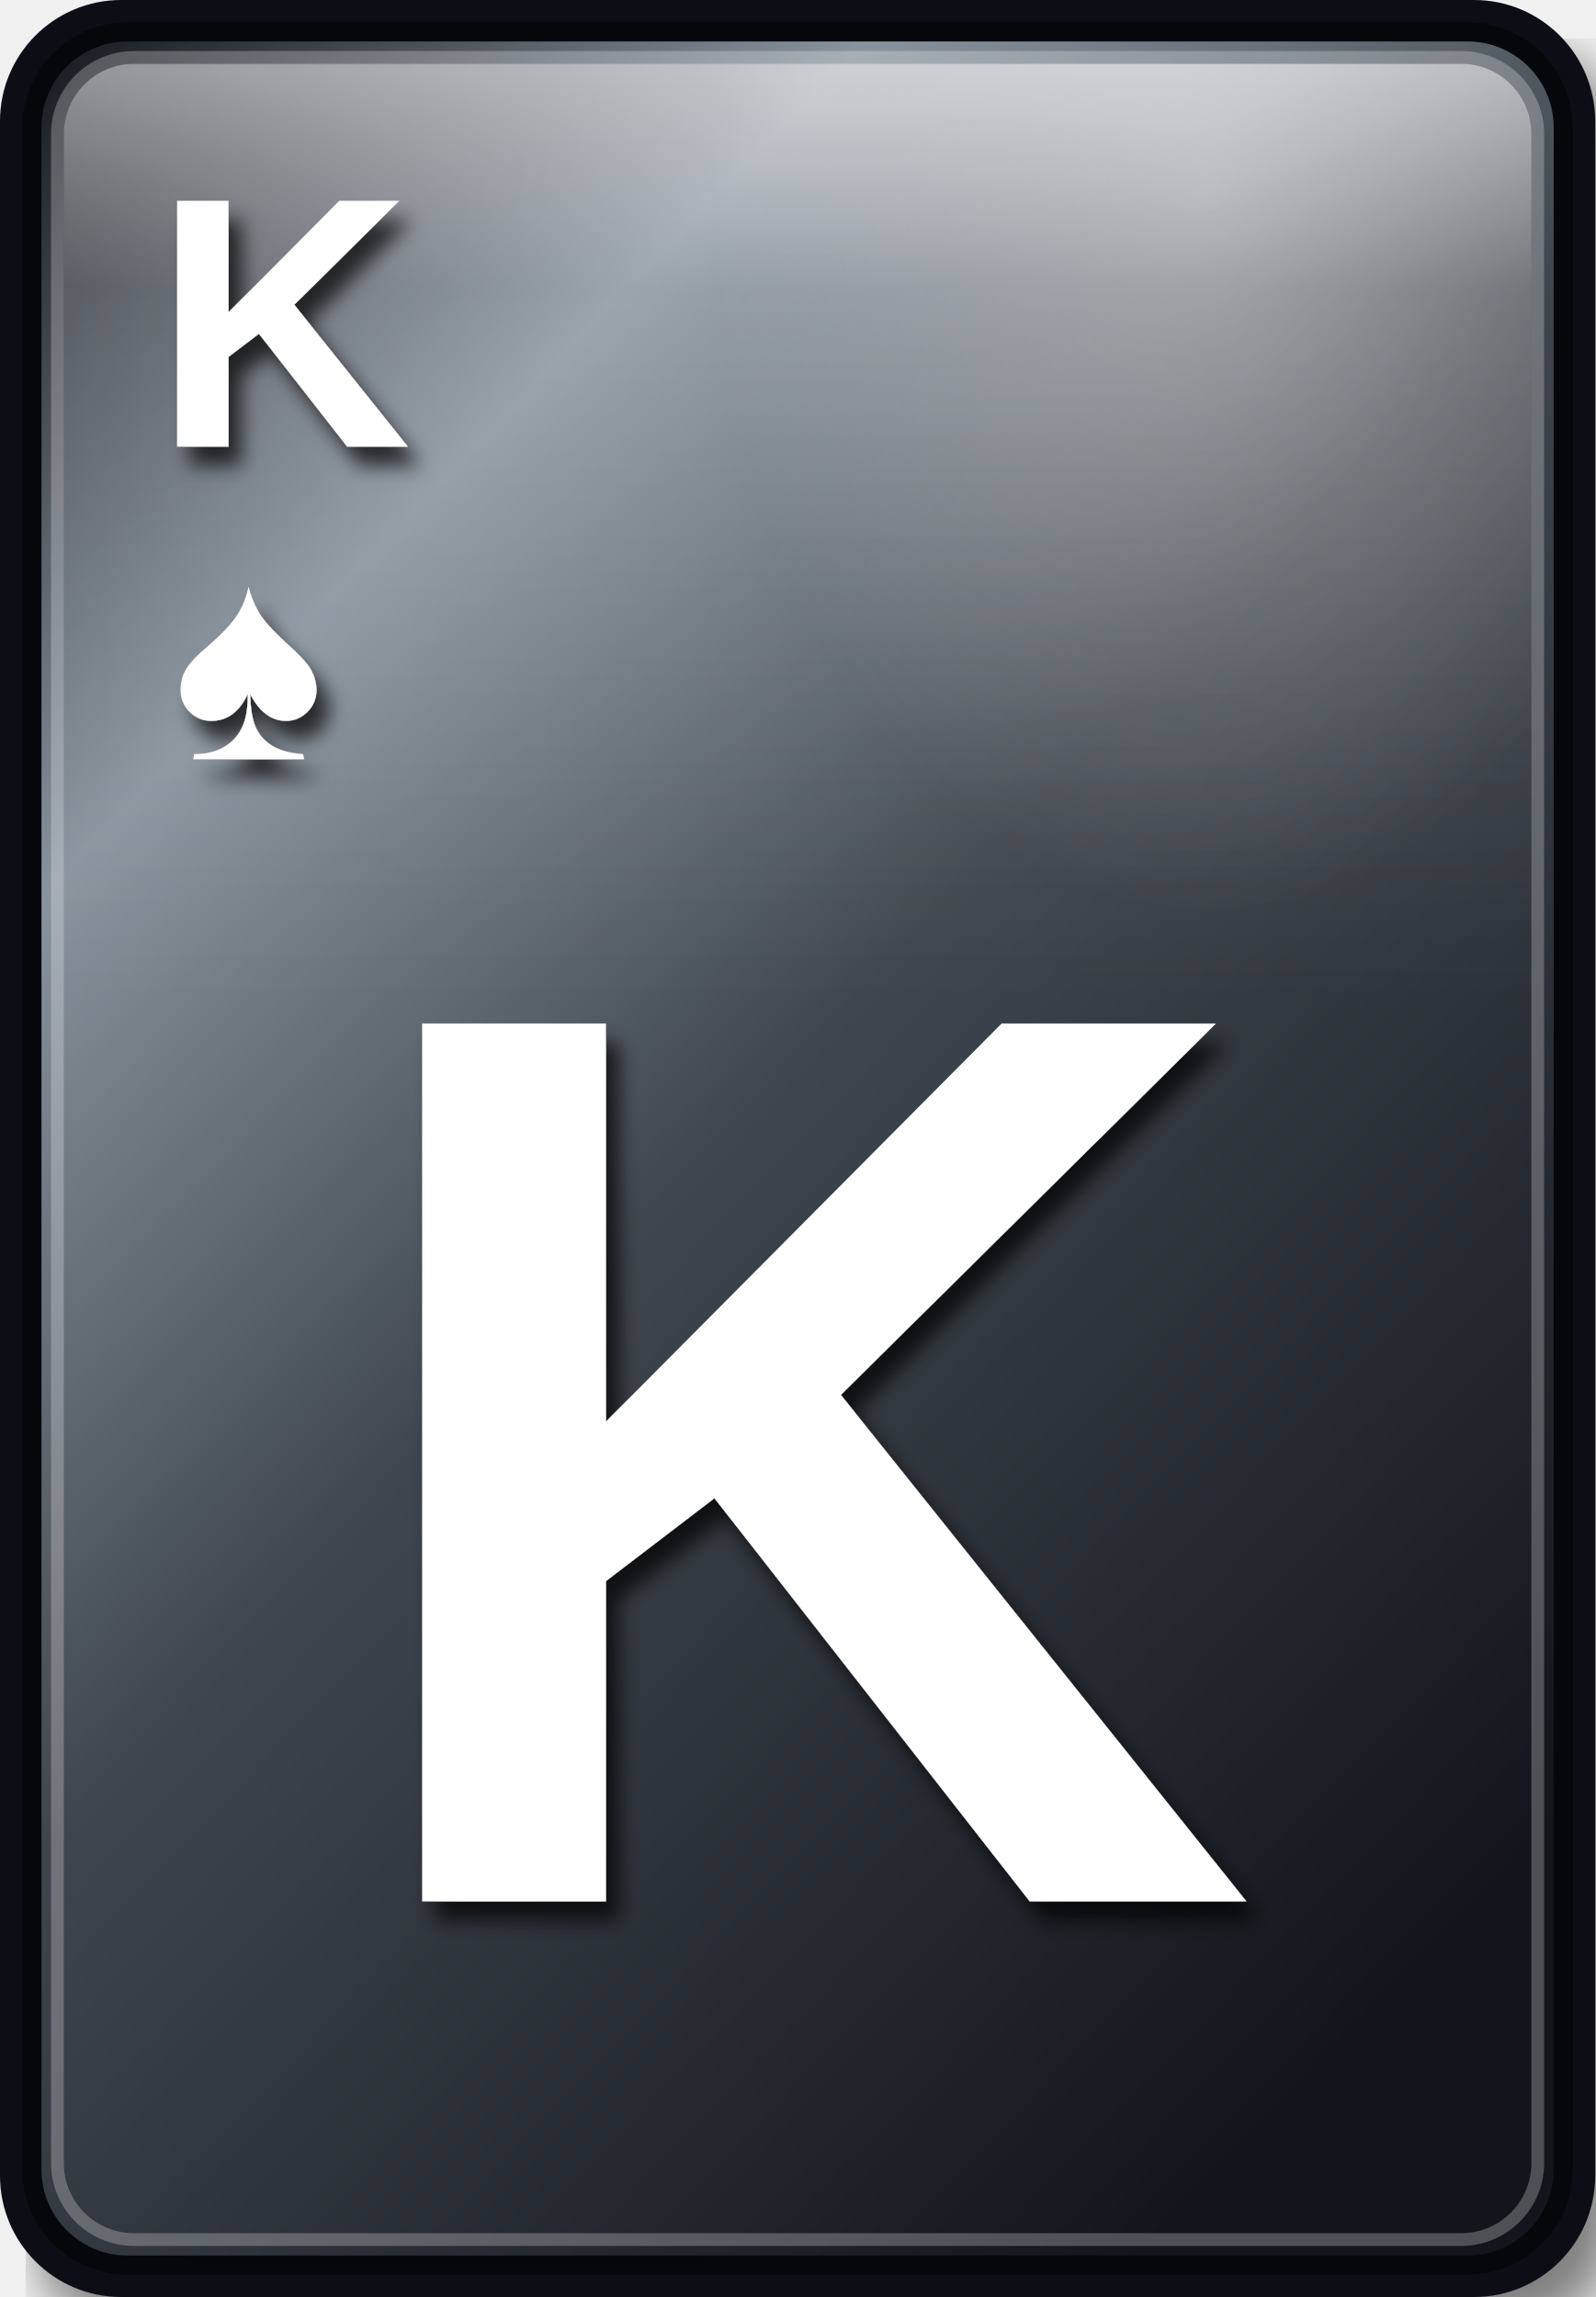
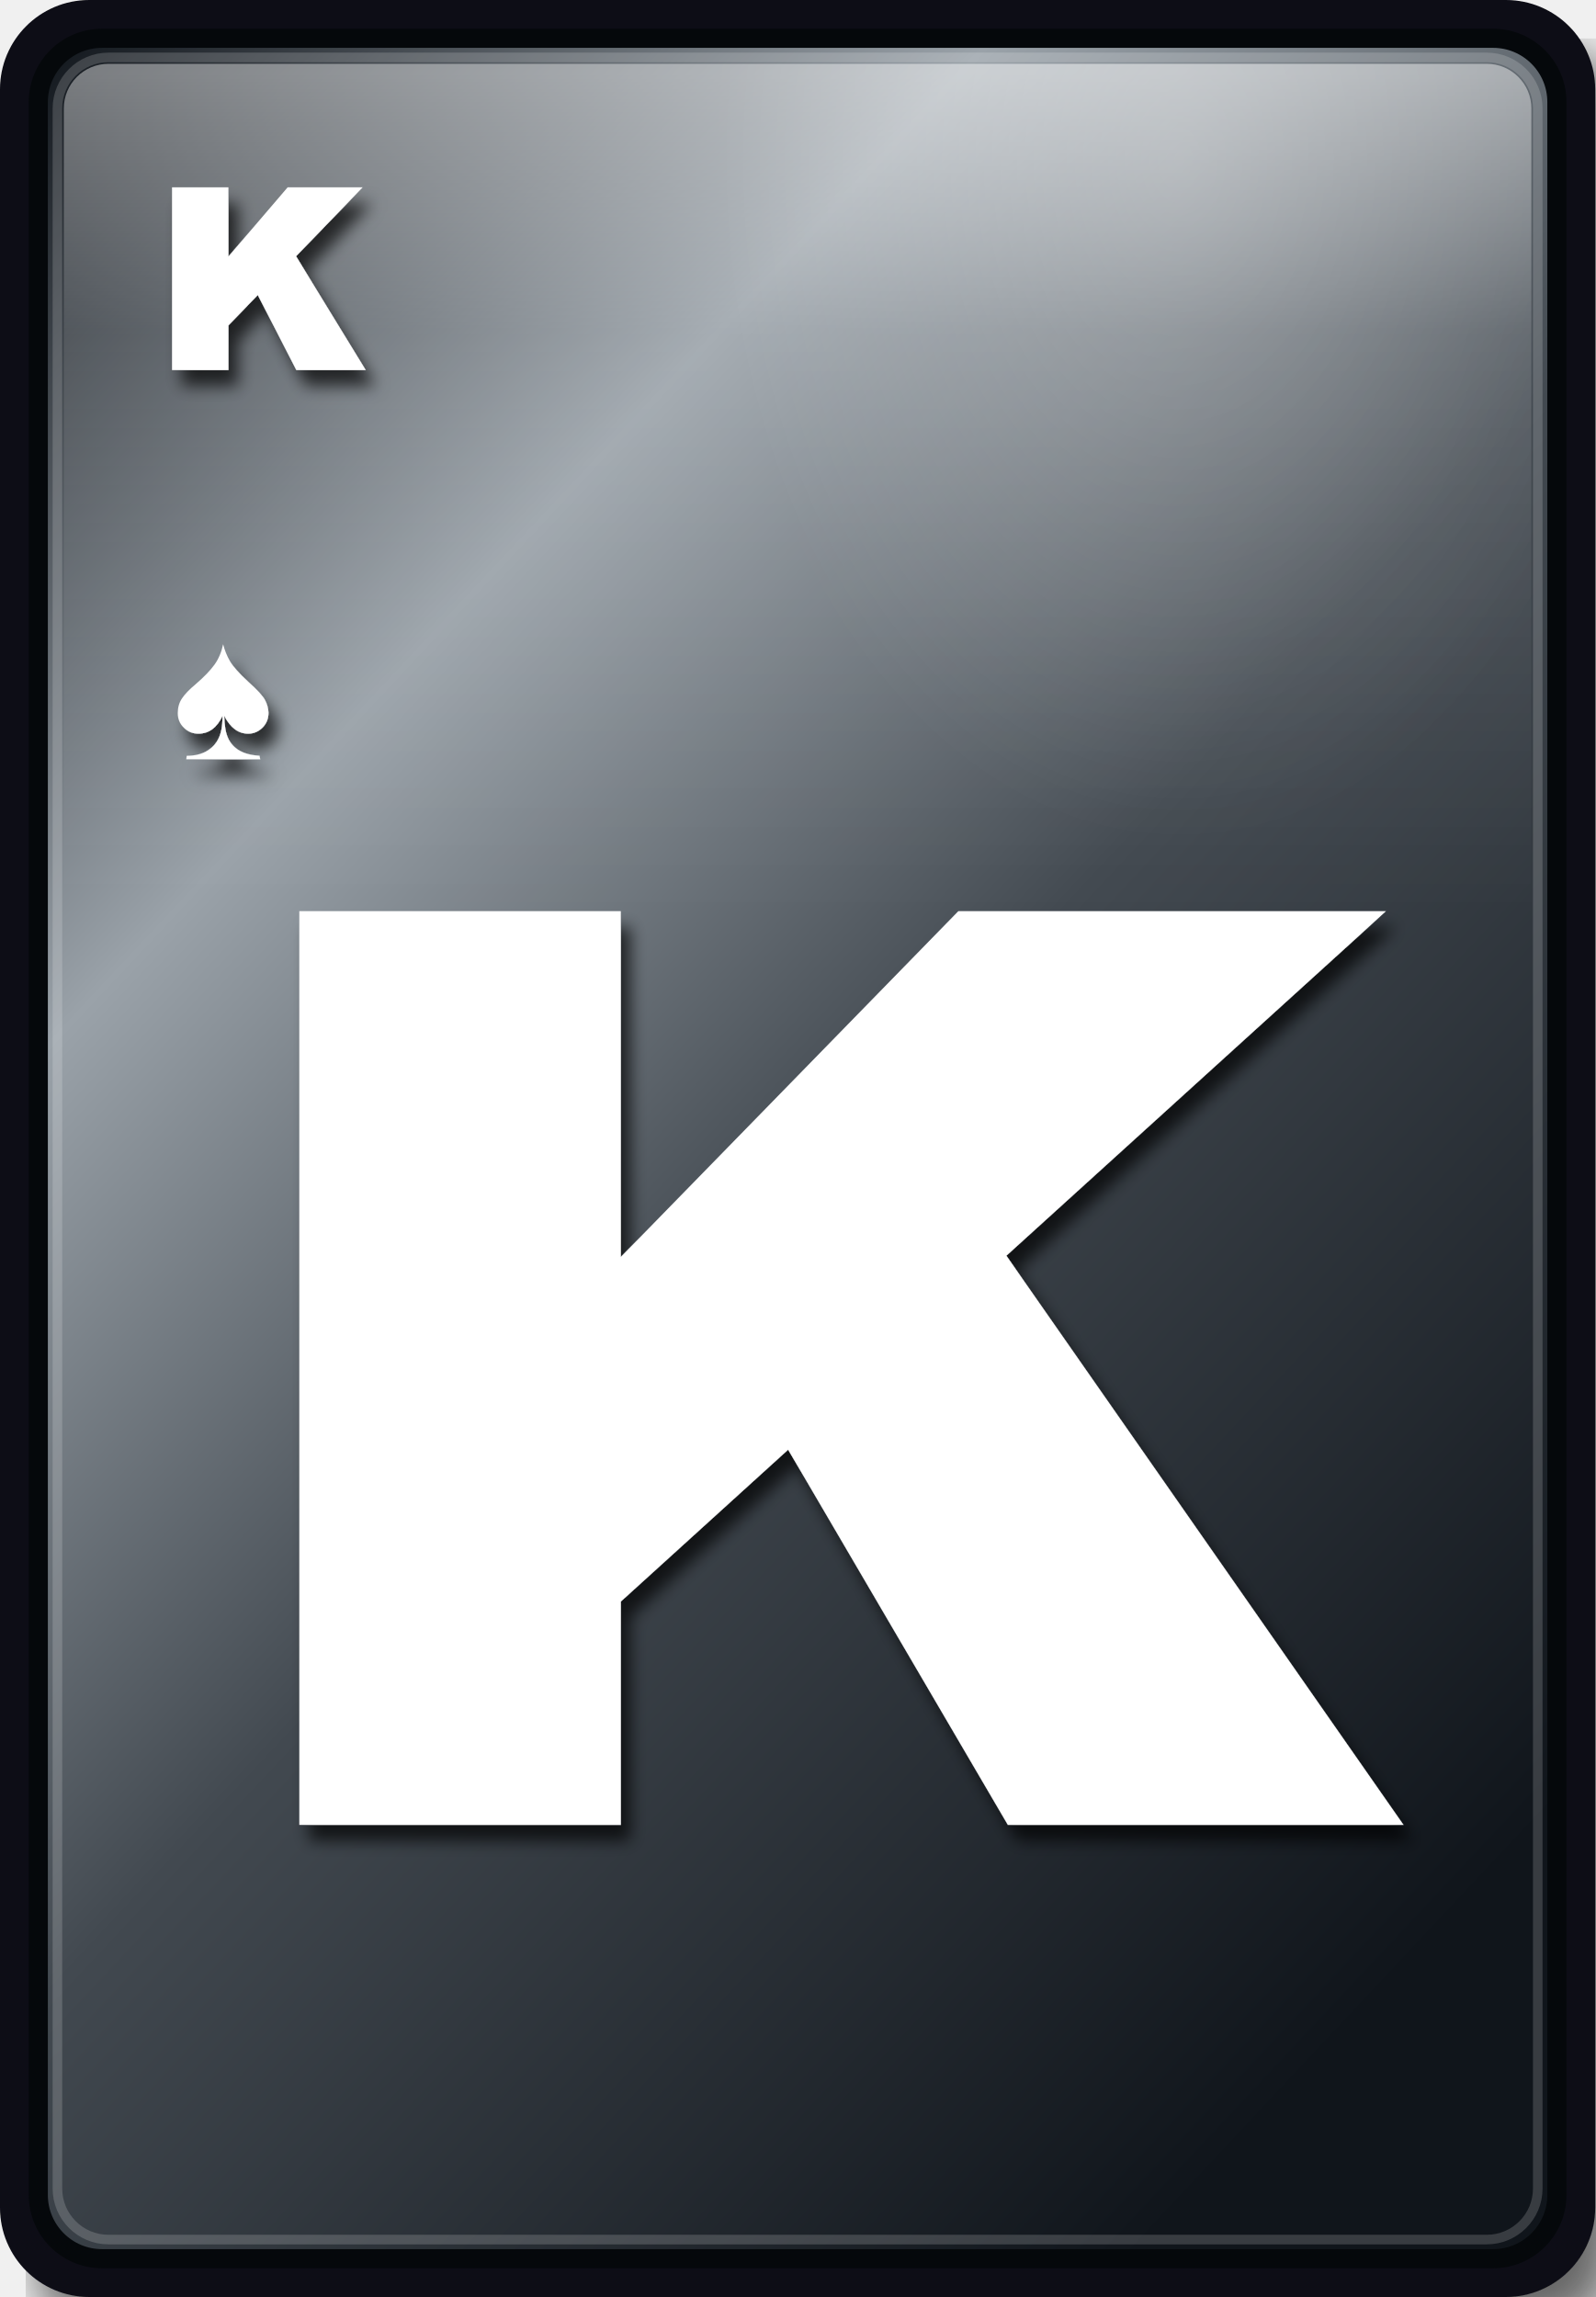
<svg xmlns="http://www.w3.org/2000/svg" viewBox="0 0 250 360">
-   <g transform="translate(0 0) scale(1)">
+   <g transform="translate(0 0) scale(1)" shape-rendering="geometricPrecision" text-rendering="geometricPrecision">
    <defs>
-       <linearGradient id="gradient-Ks" x1="0" y1="0" x2="0.72" y2="1">
-         <stop stop-color="#11161c" />
-         <stop offset=".26" stop-color="#89939d" />
-         <stop offset=".54" stop-color="#3f464d" />
-         <stop offset="1" stop-color="#11161c" />
+       <linearGradient id="gradient-Ks" x1="0" y1="0" x2=".72" y2="1">
+         <stop stop-color="#10151b" />
+         <stop offset=".3" stop-color="#9aa2a9" />
+         <stop offset=".58" stop-color="#424950" />
+         <stop offset="1" stop-color="#10151b" />
      </linearGradient>
      <linearGradient id="shine-Ks" x1="0" y1="0" x2="0" y2="1">
-         <stop stop-color="#fff" stop-opacity=".52" />
-         <stop offset=".1" stop-color="#fff" stop-opacity=".16" />
-         <stop offset=".43" stop-color="#fff" stop-opacity="0" />
+         <stop stop-color="#fff" stop-opacity=".42" />
+         <stop offset=".12" stop-color="#fff" stop-opacity=".12" />
+         <stop offset=".39" stop-color="#fff" stop-opacity="0" />
      </linearGradient>
-       <radialGradient id="glow-Ks" cx="78%" cy="5%" r="68%">
-         <stop stop-color="#fff" stop-opacity=".35" />
-         <stop offset=".5" stop-color="#fff" stop-opacity="0" />
+       <radialGradient id="glow-Ks" cx="76%" cy="4%" r="66%">
+         <stop stop-color="#fff" stop-opacity=".22" />
+         <stop offset=".48" stop-color="#fff" stop-opacity="0" />
      </radialGradient>
-       <filter id="shadow-Ks" x="-20%" y="-20%" width="140%" height="140%">
-         <feDropShadow dx="4" dy="6" stdDeviation="4" flood-color="#000" flood-opacity=".48" />
+       <filter id="shadow-Ks" x="-20%" y="-20%" width="145%" height="150%">
+         <feDropShadow dx="4" dy="6" stdDeviation="4" flood-color="#000" flood-opacity=".58" />
      </filter>
-       <filter id="text-shadow-Ks" x="-20%" y="-20%" width="140%" height="150%">
-         <feDropShadow dx="2" dy="3" stdDeviation="1.5" flood-color="#000" flood-opacity=".72" />
+       <filter id="text-shadow-Ks" x="-25%" y="-25%" width="150%" height="155%">
+         <feDropShadow dx="1.5" dy="2.5" stdDeviation="1.2" flood-color="#000" flood-opacity=".7" />
      </filter>
    </defs>
-     <rect x="0" y="0" width="250" height="360" rx="19" fill="#0a0e14" filter="url(#shadow-Ks)" />
-     <rect x="5" y="5" width="240" height="350" rx="15" fill="url(#gradient-Ks)" stroke="#05080b" stroke-width="3" />
-     <rect x="9" y="9" width="232" height="342" rx="12" fill="none" stroke="#fff" stroke-opacity=".25" stroke-width="2" />
-     <rect x="10" y="10" width="230" height="340" rx="11" fill="url(#glow-Ks)" />
-     <rect x="10" y="10" width="230" height="340" rx="11" fill="url(#shine-Ks)" />
+     <rect x="0" y="0" width="250" height="360" rx="14" fill="#0a0e14" filter="url(#shadow-Ks)" />
+     <rect x="6" y="6" width="238" height="348" rx="10" fill="url(#gradient-Ks)" stroke="#05080b" stroke-width="3" />
+     <rect x="9" y="9" width="232" height="342" rx="8" fill="none" stroke="#fff" stroke-opacity=".17" stroke-width="1.5" />
+     <rect x="10" y="10" width="230" height="340" rx="7" fill="url(#glow-Ks)" />
+     <rect x="10" y="10" width="230" height="340" rx="7" fill="url(#shine-Ks)" />
    <g fill="#fff" filter="url(#text-shadow-Ks)">
-       <text x="24" y="70" font-family="Arial Black, Arial, sans-serif" font-size="56" font-weight="900" letter-spacing="-3">K</text>
-       <text x="27" y="119" font-family="Georgia, 'Times New Roman', serif" font-size="45">♠</text>
-       <text x="125" y="298" text-anchor="middle" font-family="Arial Black, Arial, sans-serif" font-size="200" font-weight="900" letter-spacing="-7">K</text>
+       <path d="M0.074,-0.716L0.295,-0.716 0.295,-0.445 0.527,-0.716 0.821,-0.716 0.56,-0.446 0.833,0 0.561,0 0.41,-0.294 0.295,-0.175 0.295,0 0.074,0z" transform="matrix(40 0 0 40 24 58)" />
+       <text x="27" y="119" font-family="Georgia, 'Times New Roman', serif" font-size="30">♠</text>
+       <path d="M0.074,-0.716L0.295,-0.716 0.295,-0.445 0.527,-0.716 0.821,-0.716 0.56,-0.446 0.833,0 0.561,0 0.41,-0.294 0.295,-0.175 0.295,0 0.074,0z" transform="matrix(228 0 0 200 30.03711 286)" />
    </g>
  </g>
</svg>
